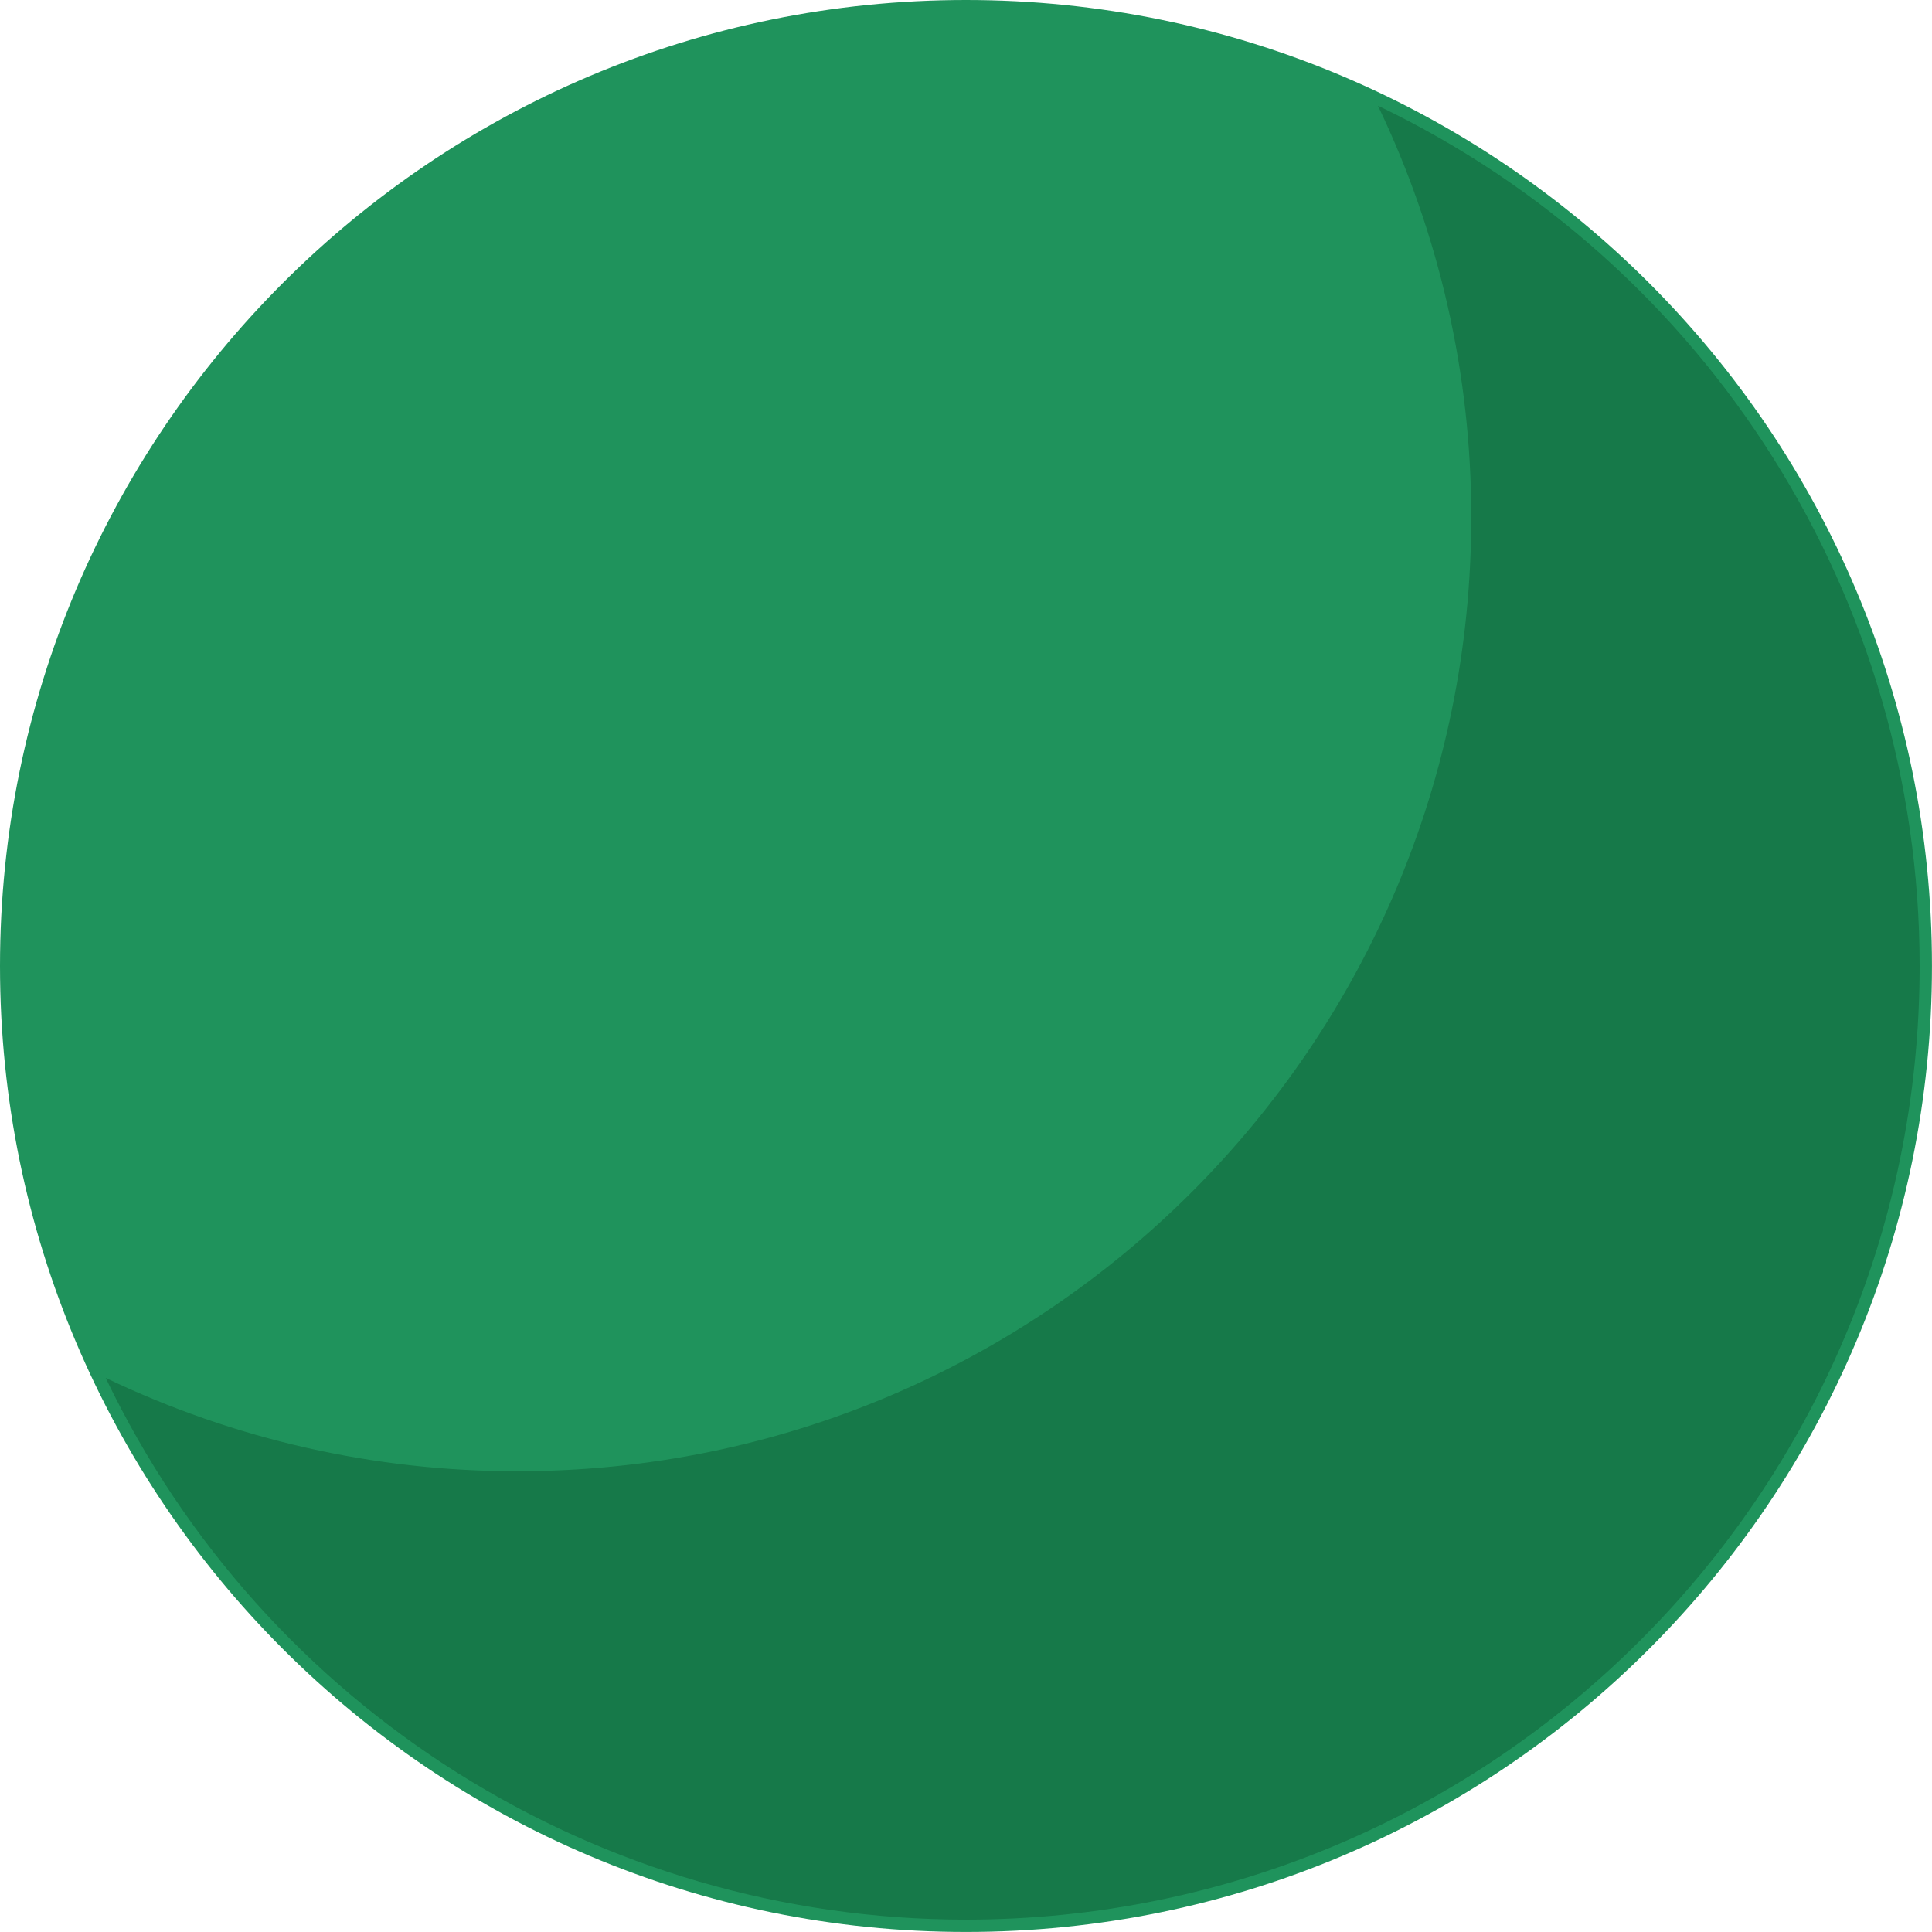
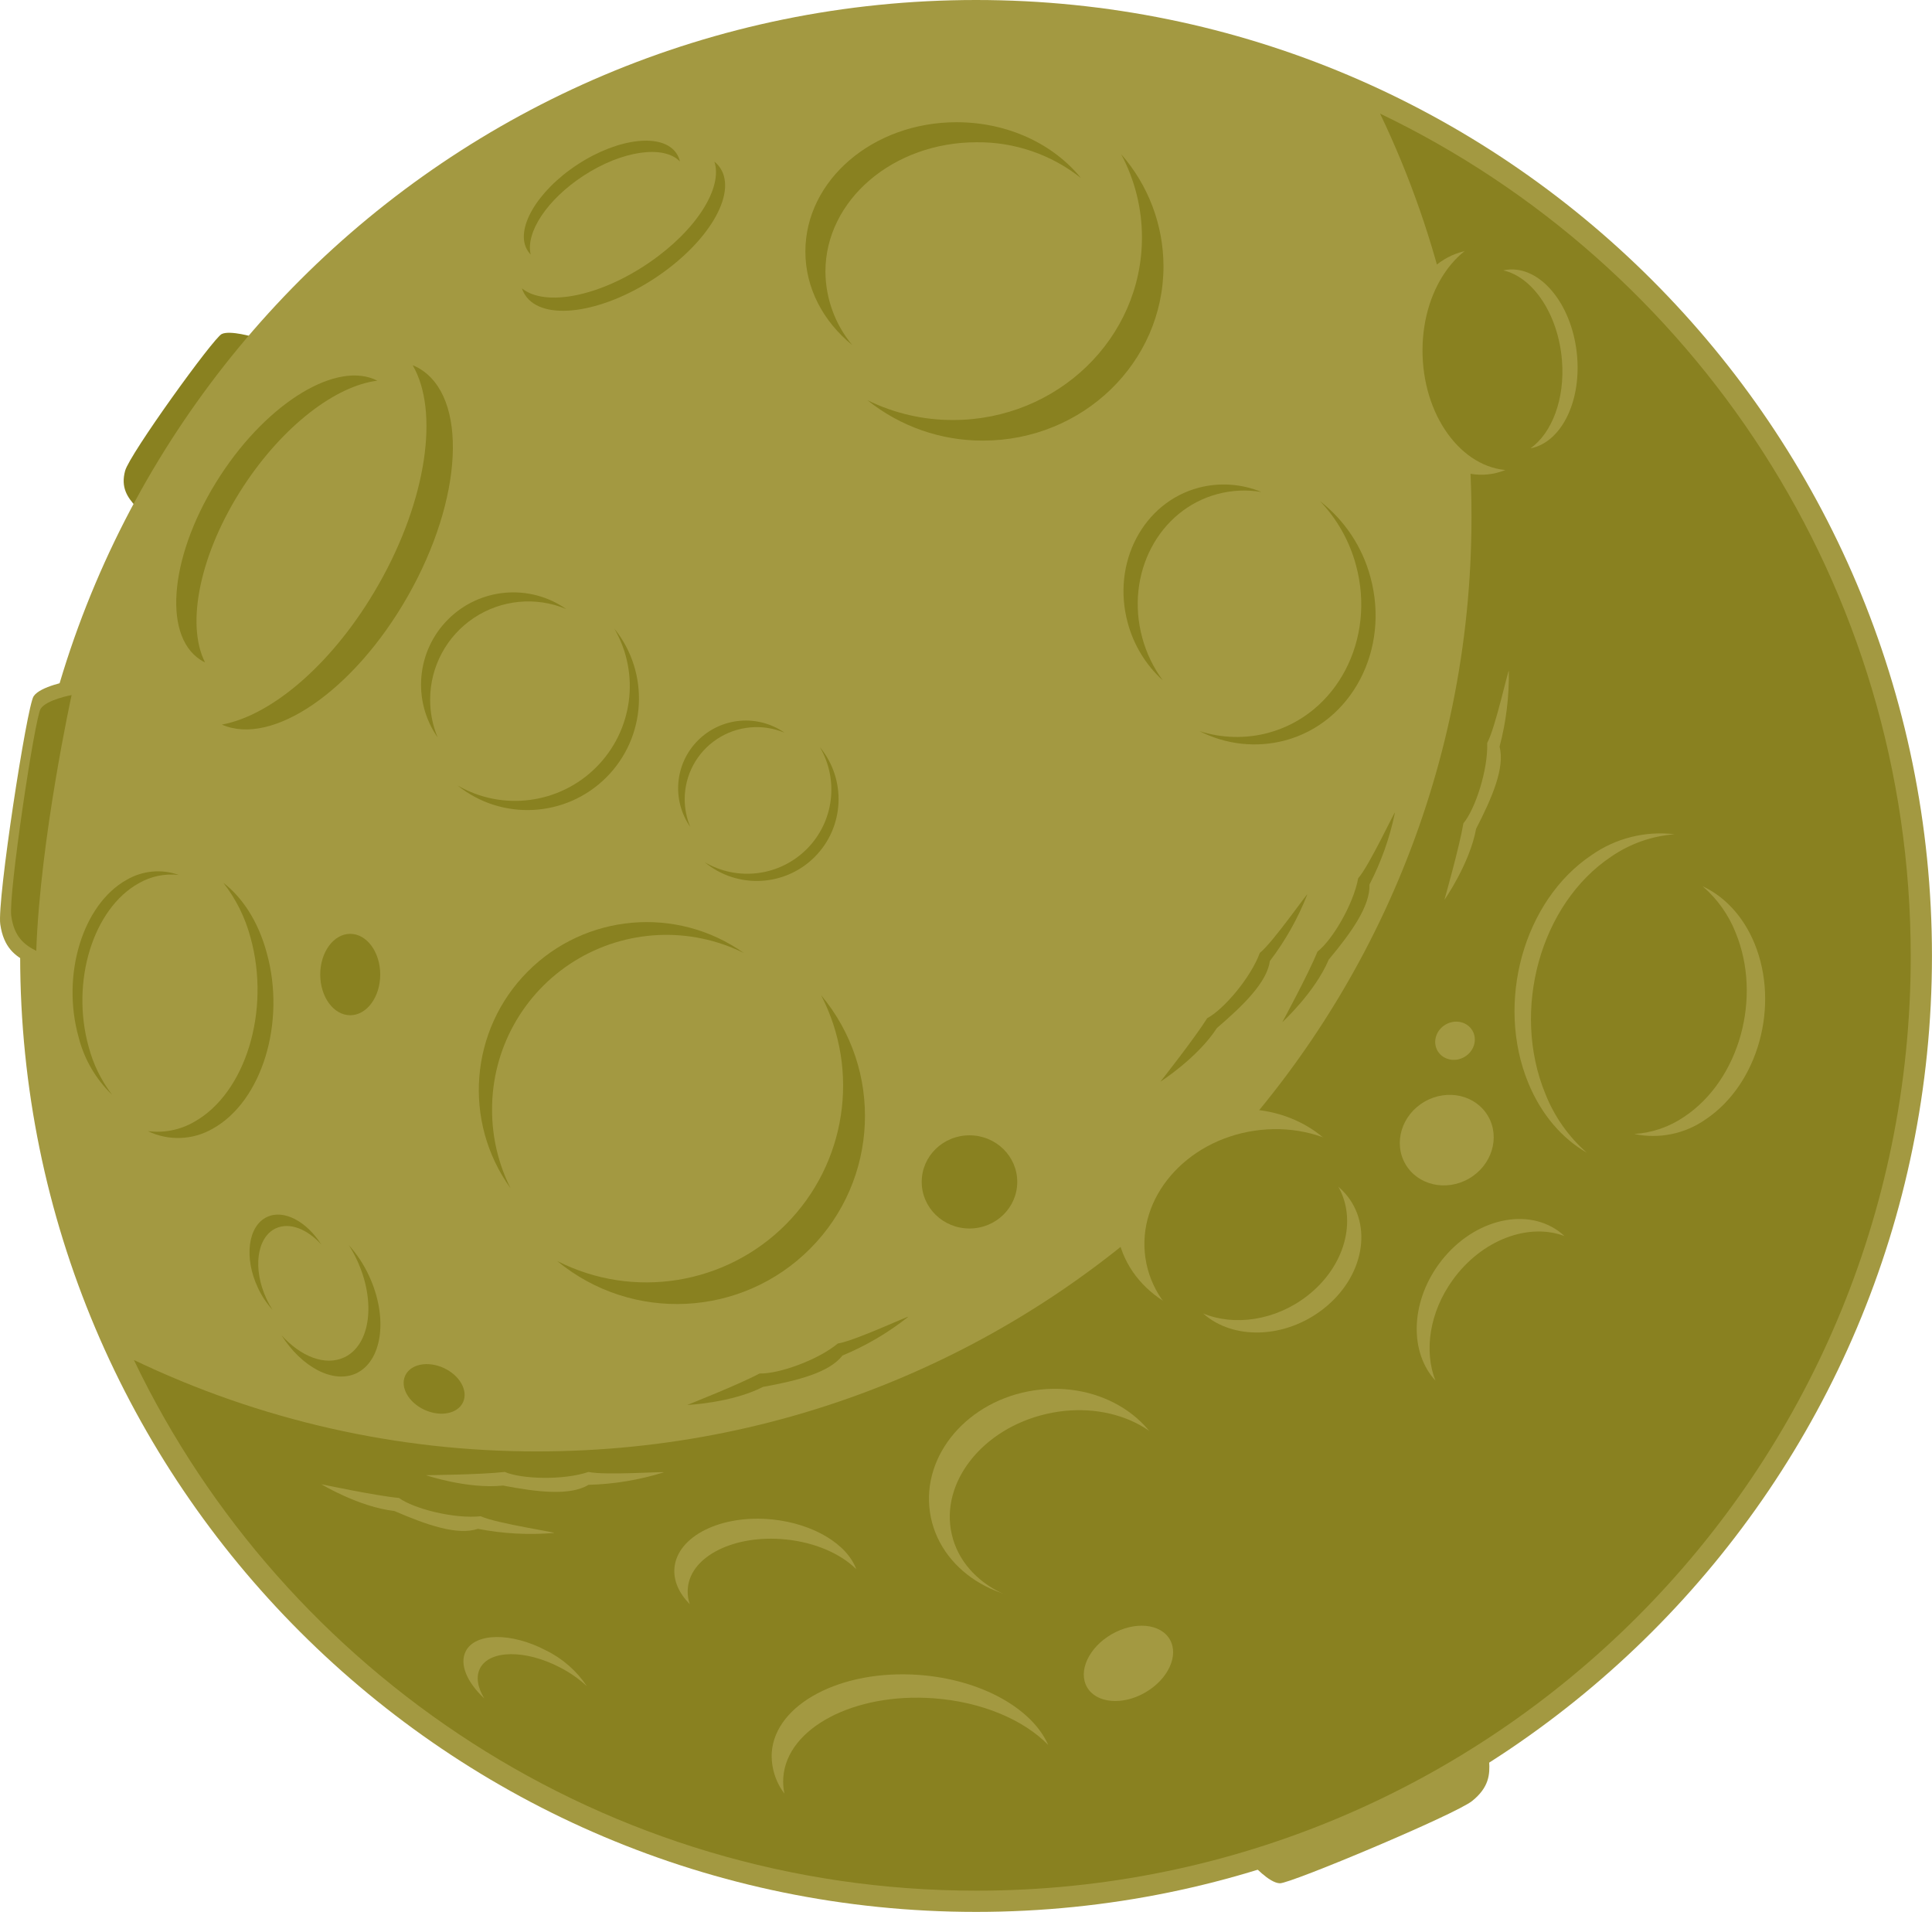
- <svg xmlns="http://www.w3.org/2000/svg" viewBox="0 0 499.81 499.81">
+ <svg xmlns="http://www.w3.org/2000/svg" viewBox="0 0 505.08 499.81">
  <g id="Layer_2" data-name="Layer 2">
    <g id="Layer_1-2" data-name="Layer 1">
-       <circle cx="249.9" cy="249.9" r="249.9" style="fill:#1f935c" />
-       <g style="opacity:0.61">
-         <path d="M356.47,27.34A245.78,245.78,0,0,1,380.61,133.9c0,136.26-110.45,246.71-246.71,246.71A245.78,245.78,0,0,1,27.34,356.47,246.72,246.72,0,0,0,249.9,496.61c136.26,0,246.71-110.45,246.71-246.71A246.72,246.72,0,0,0,356.47,27.34Z" style="fill:#10683c" />
-       </g>
+       <path d="M66.49,88.16s-6.33-1.91-8.53-.84-24.07,31.4-25.25,35.75.58,6.92,2.83,9.37C46.37,111.74,66.49,88.16,66.49,88.16Z" style="fill:#898120" />
+       <path d="M327.36,487.27s4.41,5,7.25,5.05,45.9-18,50.27-21.53,4.66-6.89,4.42-10.35C363.7,474.8,327.36,487.27,327.36,487.27Z" style="fill:#a39941" />
+       <circle cx="255.17" cy="249.9" r="249.9" style="fill:#a39941" />
+       <path d="M360.79,29.7a243.38,243.38,0,0,1,23.9,105.49c0,134.88-109.35,244.23-244.23,244.23A243.38,243.38,0,0,1,35,355.52C74.34,437.58,158.2,494.25,255.29,494.25c134.88,0,244.23-109.34,244.23-244.23C499.52,152.93,442.85,69.07,360.79,29.7Z" style="fill:#898120" />
+       <path d="M128.64,290.14a45.57,45.57,0,0,1,65.83-41,43.9,43.9,0,0,0-61,61.49A45.65,45.65,0,0,1,128.64,290.14Z" style="fill:#898120" />
+       <path d="M215.79,71c0-18.67,17.69-33.81,39.52-33.81a43.15,43.15,0,0,1,27.28,9.35c-7.14-8.81-19-14.59-32.52-14.59-21.83,0-39.52,15.13-39.52,33.81,0,9.62,4.7,18.3,12.25,24.45A30.35,30.35,0,0,1,215.79,71Z" style="fill:#898120" />
+       <path d="M69.69,339.59c-3.68-7.87-2.59-16.14,2.41-18.48,3.59-1.67,8.21.17,11.9,4.23-3.88-6.08-9.8-9.25-14.18-7.21-5,2.33-6.09,10.61-2.42,18.47a23.28,23.28,0,0,0,3.82,5.79A24.18,24.18,0,0,1,69.69,339.59Z" style="fill:#898120" />
+       <path d="M379.8,334.58c7.56-10.48,19.77-15,29.2-11.46a16.94,16.94,0,0,0-1.52-1.26c-9.13-6.58-23.19-2.68-31.41,8.71-7.4,10.26-7.52,23.08-.81,30.34C372.24,353.19,373.67,343.06,379.8,334.58Z" style="fill:#a39941" />
+       <ellipse cx="274.47" cy="390.66" rx="31.67" ry="27.53" transform="translate(-54.27 44.43) rotate(-8.42)" style="fill:#a39941" />
+       <ellipse cx="279.17" cy="394.15" rx="31.17" ry="25.14" transform="translate(-81.37 72.75) rotate(-12.98)" style="fill:#898120" />
+       <ellipse cx="323.44" cy="317.53" rx="31.67" ry="27.53" transform="translate(-43.03 50.81) rotate(-8.42)" style="fill:#a39941" />
+       <path d="M204.78,464.63c.94-12.92,18.51-22.17,39.25-20.67,12.72.92,23.66,5.68,30,12.2-4.16-9.51-17.5-17.12-33.82-18.31-20.32-1.47-37.53,7.6-38.45,20.26a16.37,16.37,0,0,0,3.31,10.77A15.11,15.11,0,0,1,204.78,464.63Z" style="fill:#a39941" />
+       <path d="M179.84,415c.82-8.26,12.24-13.89,25.51-12.57,7.78.77,14.46,3.77,18.49,7.77-2.35-6.46-11.08-11.88-22-13-13.26-1.32-24.68,4.31-25.51,12.58-.34,3.42,1.2,6.75,4,9.58A10,10,0,0,1,179.84,415Z" style="fill:#a39941" />
+       <path d="M125.51,436.1c2.51-4.82,11.88-4.91,20.92-.19a31.81,31.81,0,0,1,7,4.89,27.32,27.32,0,0,0-10.74-9.38c-9-4.71-18.4-4.62-20.91.2-1.77,3.38.31,8.18,4.82,12.37C124.86,441.13,124.36,438.31,125.51,436.1Z" style="fill:#a39941" />
+       <path d="M63.65,127.12c10.38-15.86,24.17-26.28,35-27.6-10.36-5.33-28.39,5.41-41,24.74-13.07,20-15.43,41.58-5.27,48.22a9.91,9.91,0,0,0,1.23.69C48.51,163.18,52.23,144.58,63.65,127.12Z" style="fill:#898120" />
+       <path d="M98.94,152.87C87.38,173.15,71.22,187,58,189.42c13.13,5.79,34.48-8.78,48.57-33.5,14.57-25.55,15.85-52.28,2.87-59.7a13.93,13.93,0,0,0-1.56-.75C114.84,107.38,111.67,130.54,98.94,152.87Z" style="fill:#898120" />
+       <path d="M152.54,45.94c10.11-6.6,21-8.11,25.21-3.73a6.29,6.29,0,0,0-.86-2.05C173.32,34.69,161.71,36,151,43s-16.59,17.15-13,22.62a6.71,6.71,0,0,0,.74.93C137.35,60.82,143,52.16,152.54,45.94Z" style="fill:#898120" />
+       <path d="M169.89,68.53c-13,9-27.39,11.78-33.44,6.85a7.28,7.28,0,0,0,1.32,2.41c5.23,6.32,20.69,3.73,34.51-5.8s20.78-22.37,15.55-28.69a7.66,7.66,0,0,0-1.07-1.06C189,49.05,182.14,60.09,169.89,68.53Z" style="fill:#898120" />
+       <path d="M214.65,260.15a51.43,51.43,0,0,1-69,69.49,49.17,49.17,0,0,0,69-69.49Z" style="fill:#898120" />
+       <path d="M293.1,40.31a46.21,46.21,0,0,1,5.44,21.77c0,26.35-22.12,47.72-49.4,47.72a50.48,50.48,0,0,1-22.37-5.18A48,48,0,0,0,257,115.18c26.05,0,47.17-20.4,47.17-45.58A44.51,44.51,0,0,0,293.1,40.31Z" style="fill:#898120" />
+       <path d="M404,285.94c-9-21.87-1.3-49.65,17.21-62a33.77,33.77,0,0,1,16.58-5.85,31.32,31.32,0,0,0-21.69,5.43c-17.8,11.9-25.2,38.59-16.55,59.61,3.43,8.33,8.87,14.51,15.29,18.21A40,40,0,0,1,404,285.94Z" style="fill:#a39941" />
+       <path d="M445.1,231.67a31,31,0,0,1,8.63,12.1c7,17,1,38.51-13.35,48.12a26.12,26.12,0,0,1-13.15,4.55,23.89,23.89,0,0,0,18.69-3.83c13.72-9.18,19.43-29.76,12.75-46C455.72,239.46,450.82,234.35,445.1,231.67Z" style="fill:#a39941" />
+       <path d="M23.18,273.67c-4.73-17,1.13-36.11,13.09-42.77a17,17,0,0,1,10.49-2.17A16.2,16.2,0,0,0,33.11,230c-11.48,6.4-17.11,24.8-12.57,41.1a31.68,31.68,0,0,0,8.76,15.09A35.64,35.64,0,0,1,23.18,273.67Z" style="fill:#898120" />
+       <path d="M58.4,230.79a40,40,0,0,1,7.09,14.29c5.32,19.12-1.28,40.7-14.75,48.21a19.21,19.21,0,0,1-12.1,2.4,18.16,18.16,0,0,0,17-.65c12.86-7.17,19.17-27.78,14.08-46C67.52,240.91,63.4,234.64,58.4,230.79Z" style="fill:#898120" />
+       <path d="M96.46,333.49a32.31,32.31,0,0,0-5.27-8,34,34,0,0,1,2.12,3.87c5.06,10.86,3.57,22.27-3.34,25.49-5,2.31-11.33-.22-16.41-5.83,5.34,8.4,13.52,12.77,19.56,10C100,355.76,101.52,344.35,96.46,333.49Z" style="fill:#898120" />
+       <ellipse cx="332.19" cy="324.01" rx="33.08" ry="28.76" transform="translate(-43.88 52.16) rotate(-8.42)" style="fill:#898120" />
+       <path d="M345.08,131a38.76,38.76,0,0,1,9.4,16.7c5.31,19.46-5,39.12-23,43.9a31.82,31.82,0,0,1-17.9-.48,31.39,31.39,0,0,0,22.31,2.46c17.52-4.66,27.54-23.78,22.38-42.71A37.39,37.39,0,0,0,345.08,131Z" style="fill:#898120" />
+       <ellipse cx="326.54" cy="159.3" rx="38.55" ry="41.73" transform="translate(-32.64 104.55) rotate(-17.34)" style="fill:none" />
+       <path d="M298.62,166.72c-4.53-16.66,4.28-33.48,19.7-37.58a27.06,27.06,0,0,1,11.44-.53,25.81,25.81,0,0,0-16.4-1.11c-14.5,3.85-22.8,19.68-18.53,35.35a31.16,31.16,0,0,0,9.15,15A33.47,33.47,0,0,1,298.62,166.72Z" style="fill:#898120" />
+       <path d="M160.6,164.32a30,30,0,0,1-41,41,29.16,29.16,0,0,0,41-41Z" style="fill:#898120" />
+       <circle cx="138.1" cy="182.86" r="34.24" style="fill:none" />
+       <path d="M112.45,182.86A25.67,25.67,0,0,1,148,159.2a24.12,24.12,0,0,0-33.58,33.59A25.45,25.45,0,0,1,112.45,182.86Z" style="fill:#898120" />
+       <path d="M214.33,195.3a22,22,0,0,1-30.1,30.1,21.38,21.38,0,0,0,30.1-30.1Z" style="fill:#898120" />
+       <circle cx="197.83" cy="208.89" r="25.11" style="fill:none" />
+       <path d="M179,208.89a18.83,18.83,0,0,1,26.1-17.35,17.7,17.7,0,0,0-24.64,24.64A18.78,18.78,0,0,1,179,208.89Z" style="fill:#898120" />
+       <path d="M351.59,311.9a19.34,19.34,0,0,0-1.71-1.68c4.94,8.77,1.78,20.82-8.09,28.51-8.35,6.51-19.11,8-27.25,4.63,7.83,7,21.4,6.62,31.38-1.16C356.55,333.92,359.09,320.35,351.59,311.9Z" style="fill:#a39941" />
+       <ellipse cx="386.87" cy="94.68" rx="21.87" ry="29.42" transform="translate(-2.83 12.41) rotate(-1.83)" style="fill:#a39941" />
+       <ellipse cx="394.73" cy="92.22" rx="22.84" ry="30.73" transform="translate(-2.74 12.66) rotate(-1.83)" style="fill:#898120" />
+       <path d="M394.8,70.44a10.8,10.8,0,0,0-1.81.24c7.79,1.75,14.38,11.5,15.35,23.52.81,10.17-2.63,19-8.22,23,7.81-1.49,13.17-11.72,12.2-23.87C411.28,80.34,403.43,70.11,394.8,70.44Z" style="fill:#a39941" />
+       <path d="M335.24,267.2s8.49-7.74,12.13-16.34c5.9-7.08,10.86-14,10.65-19.63a72.57,72.57,0,0,0,6.65-18.75c.29-1.22-6.66,13.81-9.6,17.11-1.24,6.8-6.77,16.17-10.63,19.16C342.09,254.55,335.24,267.2,335.24,267.2Z" style="fill:#898120" />
+       <path d="M377.61,235.24s6.6-9.4,8.29-18.59c4.22-8.19,7.56-16,6.13-21.47a72.47,72.47,0,0,0,2.42-19.74c0-1.26-3.51,14.92-5.66,18.78.27,6.9-3.09,17.26-6.21,21C381.54,221.4,377.61,235.24,377.61,235.24Z" style="fill:#a39941" />
+       <path d="M303.38,282.75s9.69-6.18,14.75-14c7-6,13.1-12,13.85-17.52a72.18,72.18,0,0,0,9.76-17.33c.49-1.16-8.93,12.46-12.39,15.21-2.38,6.49-9.44,14.78-13.75,17.06C312.29,271.45,303.38,282.75,303.38,282.75Z" style="fill:#898120" />
+       <path d="M179.67,367.27s11.48-.47,19.8-4.71c9.07-1.64,17.33-3.76,20.77-8.2a72.15,72.15,0,0,0,17.15-10.08c1-.75-14,6.29-18.36,6.93-5.31,4.41-15.58,8-20.45,7.84C193.05,362,179.67,367.27,179.67,367.27Z" style="fill:#898120" />
+       <path d="M111.35,385.64s10.88,3.68,20.17,2.71c9,1.73,17.52,2.72,22.33-.19a72.33,72.33,0,0,0,19.62-3.25c1.21-.34-15.3.85-19.61-.12-6.55,2.21-17.43,1.9-21.91,0C125.74,385.51,111.35,385.64,111.35,385.64Z" style="fill:#a39941" />
+       <path d="M84,388s9.83,5.95,19.1,7c8.47,3.66,16.52,6.46,21.84,4.66a72.34,72.34,0,0,0,19.87,1.08c1.25-.07-15.13-2.49-19.13-4.37-6.86.74-17.43-1.92-21.38-4.78C98.08,391,84,388,84,388Z" style="fill:#a39941" />
+       <path d="M18,178.07s-7.45,1.31-9.21,3.94S-.81,235.49.07,241.62,4,250,7.52,251.7C10.15,242.94,18,178.07,18,178.07Z" style="fill:#a39941" />
+       <path d="M18.72,181.7s-6.55,1.19-8.09,3.58-8.46,48.56-7.69,54.13S6.4,247,9.48,248.57C10.51,219.24,18.72,181.7,18.72,181.7Z" style="fill:#898120" />
+       <ellipse cx="253.45" cy="308.97" rx="12.49" ry="12.18" style="fill:#898120" />
+       <ellipse cx="295.01" cy="434.83" rx="12.49" ry="8.79" transform="translate(-177.89 205.76) rotate(-30)" style="fill:#a39941" />
+       <ellipse cx="378.22" cy="298.05" rx="12.49" ry="11.61" transform="translate(-98.35 229.04) rotate(-30)" style="fill:#a39941" />
+       <ellipse cx="380.38" cy="272.07" rx="5.27" ry="4.9" transform="translate(-85.07 226.64) rotate(-30)" style="fill:#a39941" />
+       <ellipse cx="91.56" cy="254.76" rx="7.84" ry="10.64" style="fill:#898120" />
+       <ellipse cx="113.5" cy="363.06" rx="6.02" ry="8.32" transform="translate(-263.81 314.75) rotate(-65.34)" style="fill:#898120" />
    </g>
  </g>
</svg>
